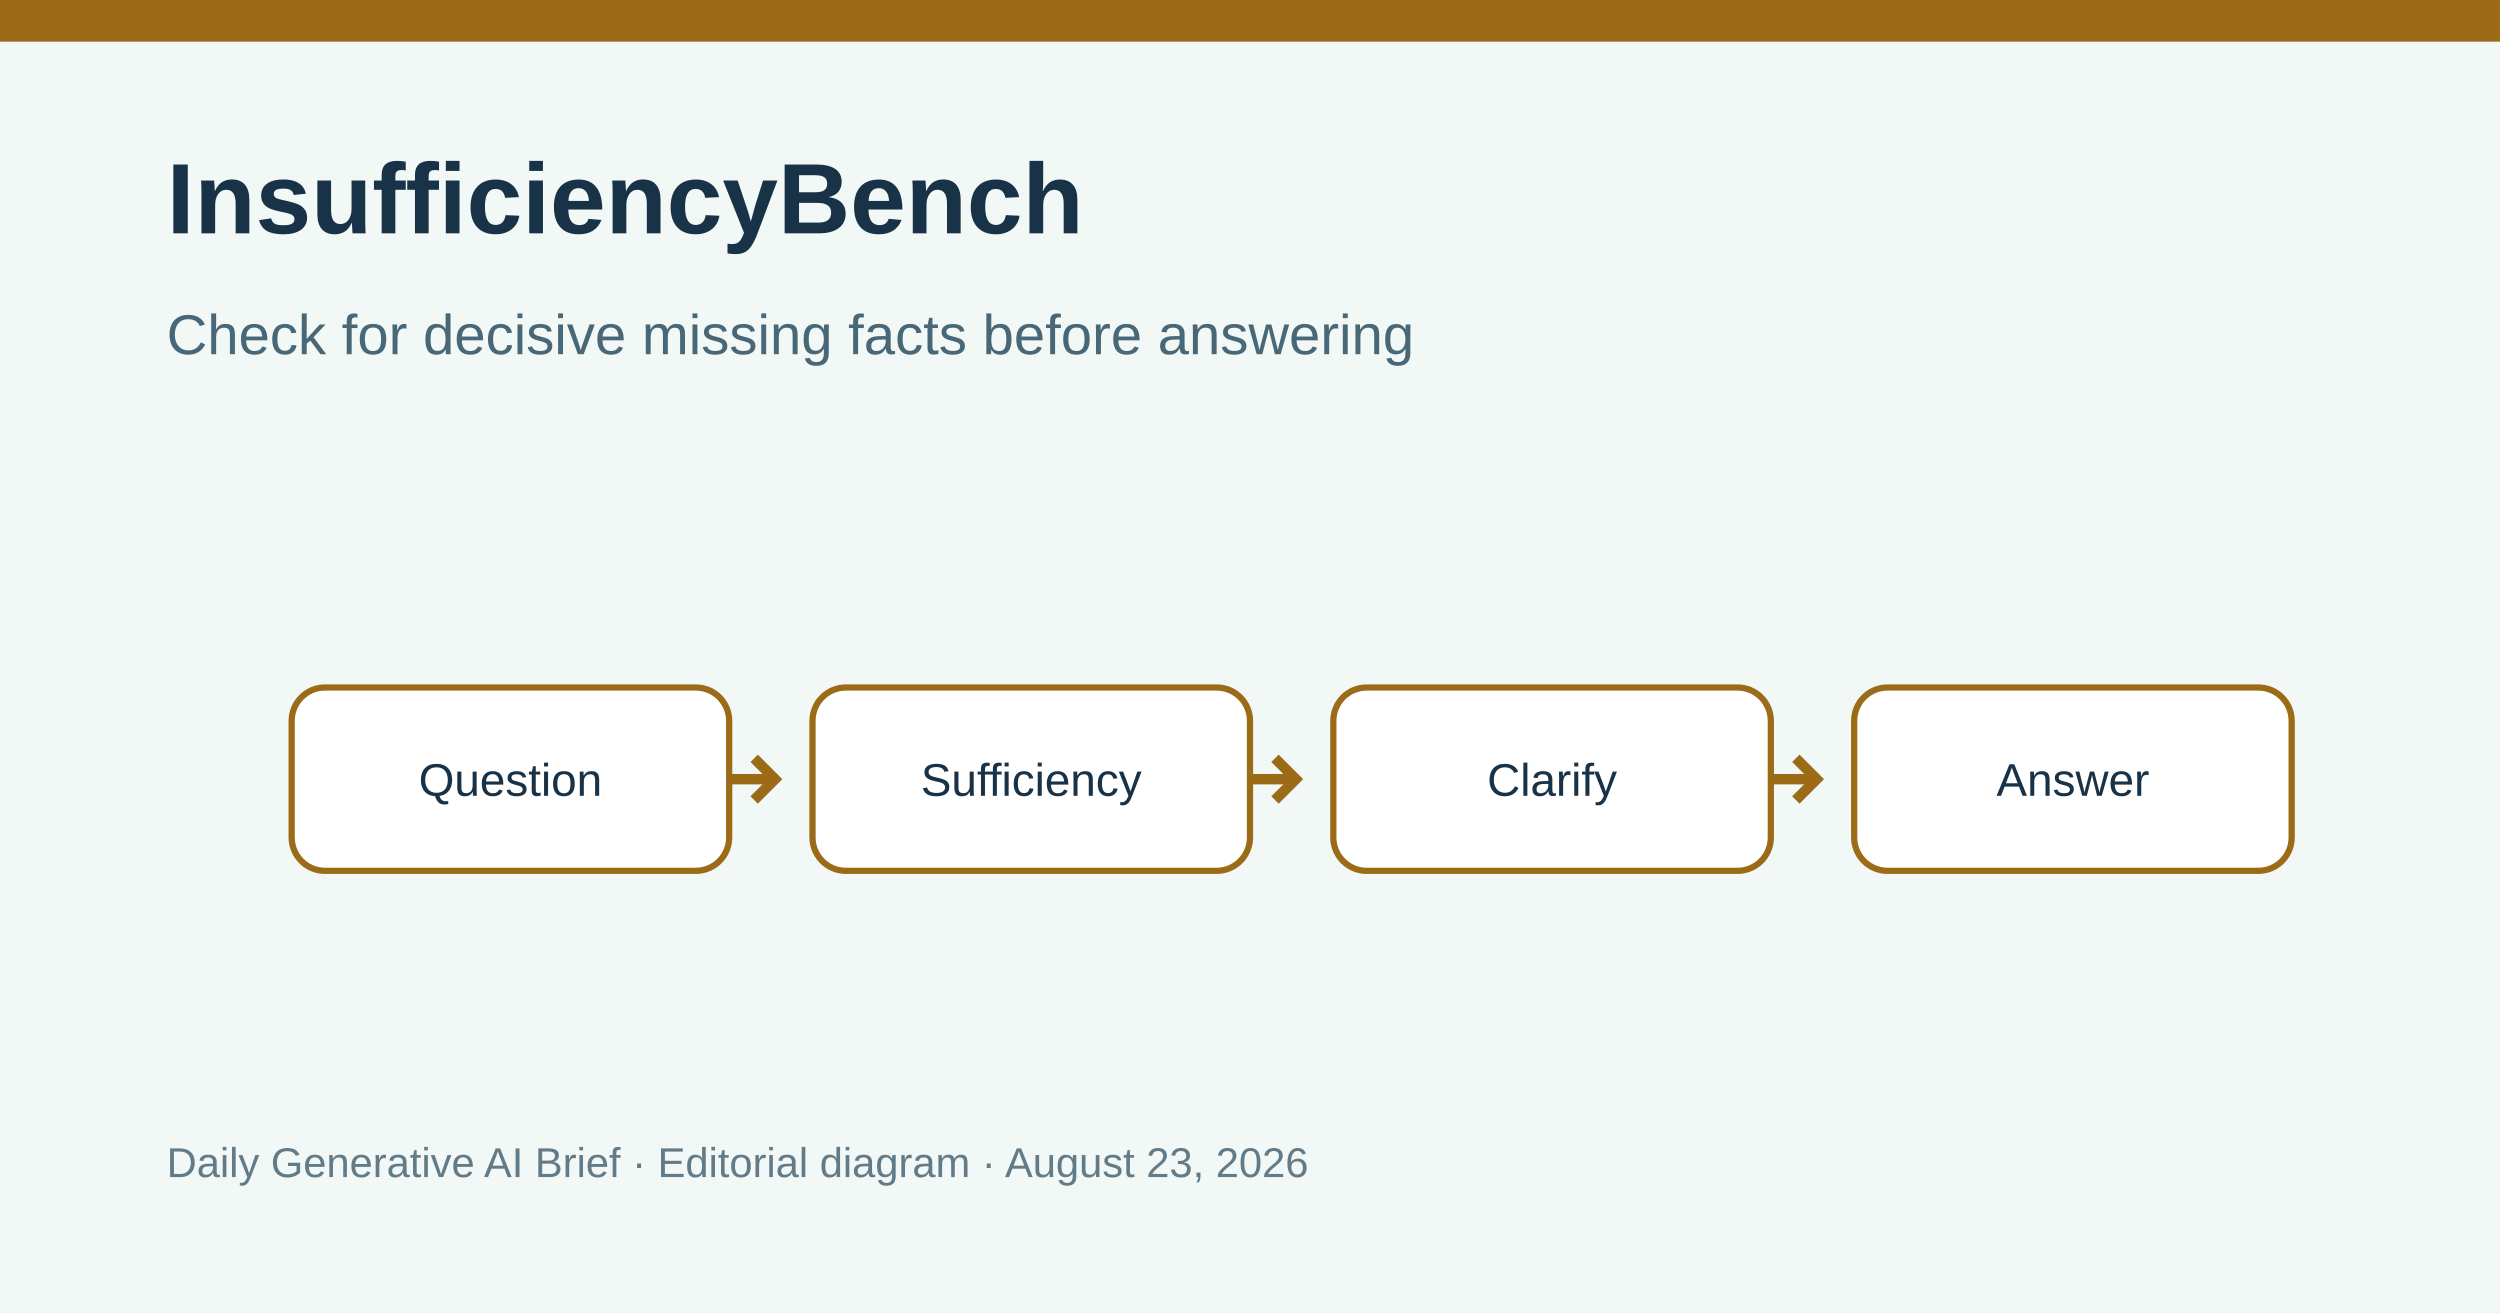
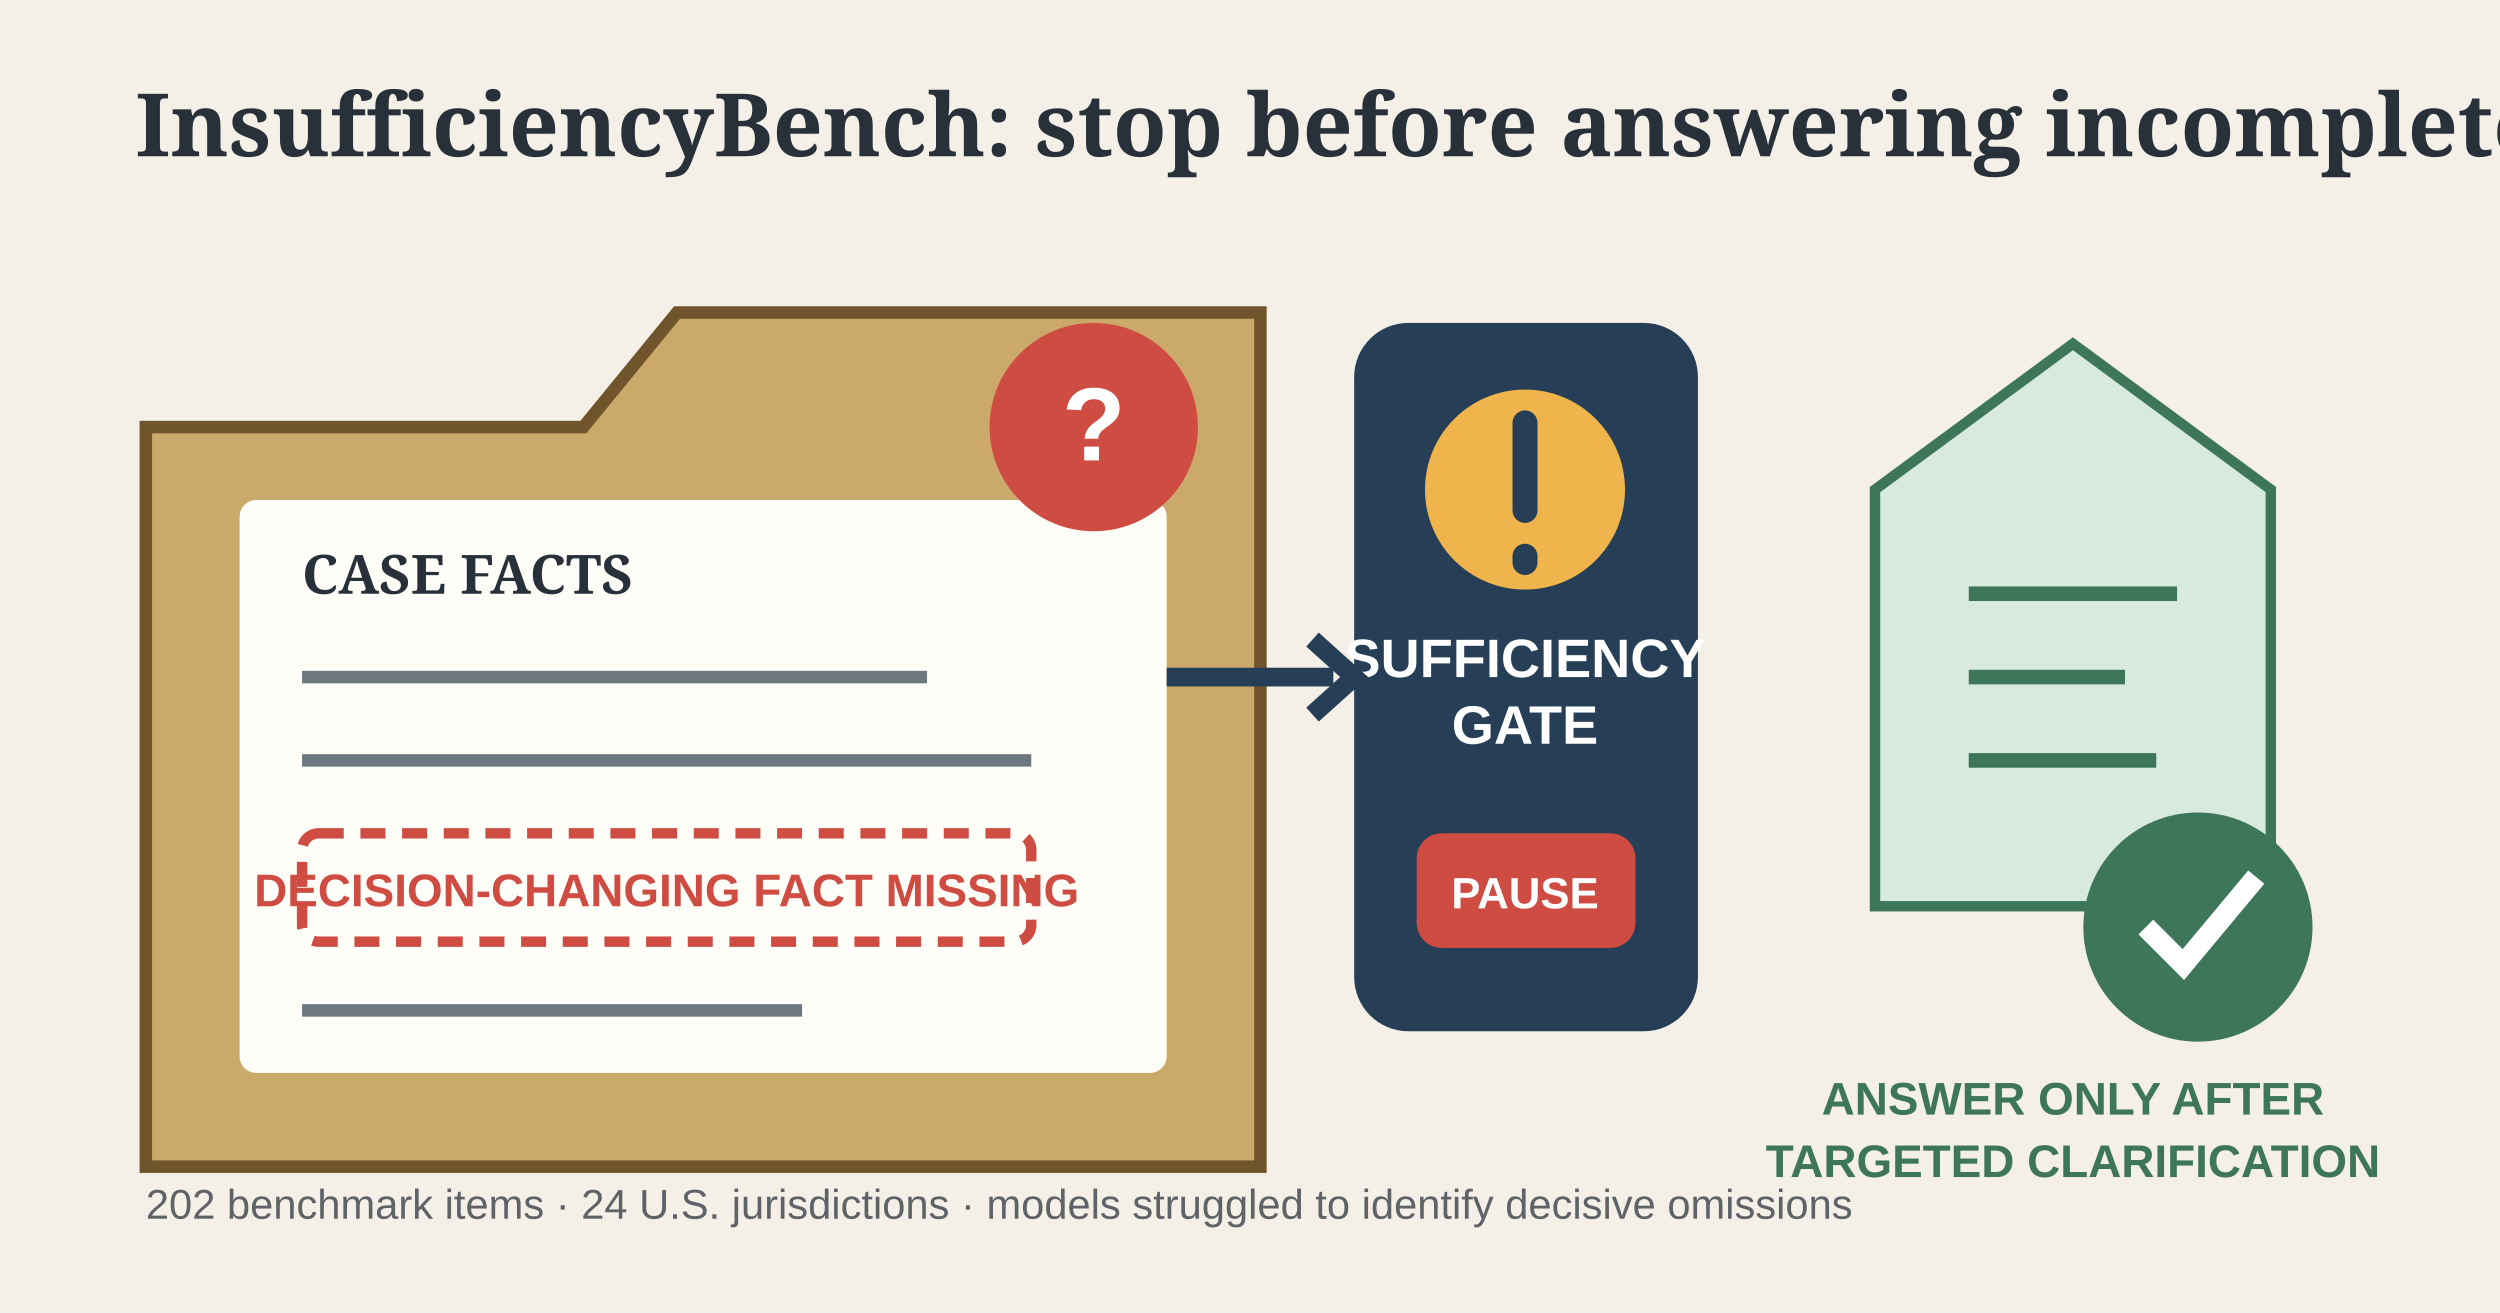
- <svg xmlns="http://www.w3.org/2000/svg" width="1200" height="630" viewBox="0 0 1200 630" role="img" aria-labelledby="title desc">
-   <rect width="1200" height="630" fill="#f2f8f6" />
-   <rect width="1200" height="20" fill="#9b6b18" />
-   <text x="80" y="112" font-family="Arial, sans-serif" font-size="48" font-weight="700" fill="#183247">InsufficiencyBench</text>
-   <text x="80" y="170" font-family="Arial, sans-serif" font-size="27" fill="#486878">Check for decisive missing facts before answering</text>
-   <path d="M350 374 L372 374" stroke="#9b6b18" stroke-width="5" fill="none" />
-   <path d="M362 364 L372 374 L362 384" fill="none" stroke="#9b6b18" stroke-width="5" />
-   <path d="M600 374 L622 374" stroke="#9b6b18" stroke-width="5" fill="none" />
-   <path d="M612 364 L622 374 L612 384" fill="none" stroke="#9b6b18" stroke-width="5" />
-   <path d="M850 374 L872 374" stroke="#9b6b18" stroke-width="5" fill="none" />
-   <path d="M862 364 L872 374 L862 384" fill="none" stroke="#9b6b18" stroke-width="5" />
-   <g>
-     <rect x="140" y="330" width="210" height="88" rx="16" fill="#ffffff" stroke="#9b6b18" stroke-width="3" />
-     <text x="245" y="382" text-anchor="middle" font-family="Arial, sans-serif" font-size="22" fill="#183247">Question</text>
+ <svg xmlns="http://www.w3.org/2000/svg" width="1200" height="630" viewBox="0 0 1200 630" role="img" aria-labelledby="t d">
+   <rect width="1200" height="630" fill="#f4f0e7" />
+   <text x="65" y="75" font-family="Georgia" font-size="42" font-weight="700" fill="#28313a">InsufficiencyBench: stop before answering incomplete cases</text>
+   <g transform="translate(70 135)">
+     <path d="M0 70h210l45-55h280v410H0z" fill="#caa96a" stroke="#70552c" stroke-width="6" />
+     <rect x="45" y="105" width="445" height="275" rx="8" fill="#fffdf7" />
+     <text x="75" y="150" font-family="Georgia" font-size="26" font-weight="700" fill="#28313a">CASE FACTS</text>
+     <g stroke="#6d7780" stroke-width="6">
+       <path d="M75 190h300" />
+       <path d="M75 230h350" />
+       <path d="M75 350h240" />
+     </g>
+     <rect x="75" y="265" width="350" height="52" rx="8" fill="none" stroke="#cf4c42" stroke-width="5" stroke-dasharray="12 8" />
+     <text x="250" y="300" text-anchor="middle" font-family="Arial" font-size="22" font-weight="700" fill="#cf4c42">DECISION-CHANGING FACT MISSING</text>
+     <circle cx="455" cy="70" r="50" fill="#cf4c42" />
+     <text x="455" y="86" text-anchor="middle" font-family="Arial" font-size="50" font-weight="700" fill="white">?</text>
  </g>
-   <g>
-     <rect x="390" y="330" width="210" height="88" rx="16" fill="#ffffff" stroke="#9b6b18" stroke-width="3" />
-     <text x="495" y="382" text-anchor="middle" font-family="Arial, sans-serif" font-size="22" fill="#183247">Sufficiency</text>
+   <g transform="translate(650 155)" font-family="Arial">
+     <rect x="0" y="0" width="165" height="340" rx="26" fill="#263f57" />
+     <circle cx="82" cy="80" r="48" fill="#f0b44c" />
+     <path d="M82 48v42M82 112v3" stroke="#263f57" stroke-width="12" stroke-linecap="round" />
+     <text x="82" y="170" text-anchor="middle" fill="white" font-size="26" font-weight="700">SUFFICIENCY</text>
+     <text x="82" y="202" text-anchor="middle" fill="white" font-size="26" font-weight="700">GATE</text>
+     <rect x="30" y="245" width="105" height="55" rx="12" fill="#cf4c42" />
+     <text x="82" y="281" text-anchor="middle" fill="white" font-size="21" font-weight="700">PAUSE</text>
+     <path d="M-90 170h80" stroke="#263f57" stroke-width="9" />
+     <path d="M-20 152l20 18-20 18" fill="none" stroke="#263f57" stroke-width="9" />
  </g>
-   <g>
-     <rect x="640" y="330" width="210" height="88" rx="16" fill="#ffffff" stroke="#9b6b18" stroke-width="3" />
-     <text x="745" y="382" text-anchor="middle" font-family="Arial, sans-serif" font-size="22" fill="#183247">Clarify</text>
+   <g transform="translate(900 165)" font-family="Arial">
+     <path d="M0 70l95-70 95 70v200H0z" fill="#d8e9df" stroke="#3e765a" stroke-width="5" />
+     <path d="M45 120h100M45 160h75M45 200h90" stroke="#3e765a" stroke-width="7" />
+     <circle cx="155" cy="280" r="55" fill="#3e765a" />
+     <path d="M130 280l18 18 35-42" fill="none" stroke="white" stroke-width="10" />
+     <text x="95" y="370" text-anchor="middle" font-size="22" font-weight="700" fill="#3e765a">ANSWER ONLY AFTER</text>
+     <text x="95" y="400" text-anchor="middle" font-size="22" font-weight="700" fill="#3e765a">TARGETED CLARIFICATION</text>
  </g>
-   <g>
-     <rect x="890" y="330" width="210" height="88" rx="16" fill="#ffffff" stroke="#9b6b18" stroke-width="3" />
-     <text x="995" y="382" text-anchor="middle" font-family="Arial, sans-serif" font-size="22" fill="#183247">Answer</text>
-   </g>
-   <text x="80" y="565" font-family="Arial, sans-serif" font-size="20" fill="#627b88">Daily Generative AI Brief · Editorial diagram · August 23, 2026</text>
+   <text x="70" y="585" font-family="Arial" font-size="20" fill="#5f6368">202 benchmark items · 24 U.S. jurisdictions · models struggled to identify decisive omissions</text>
</svg>
